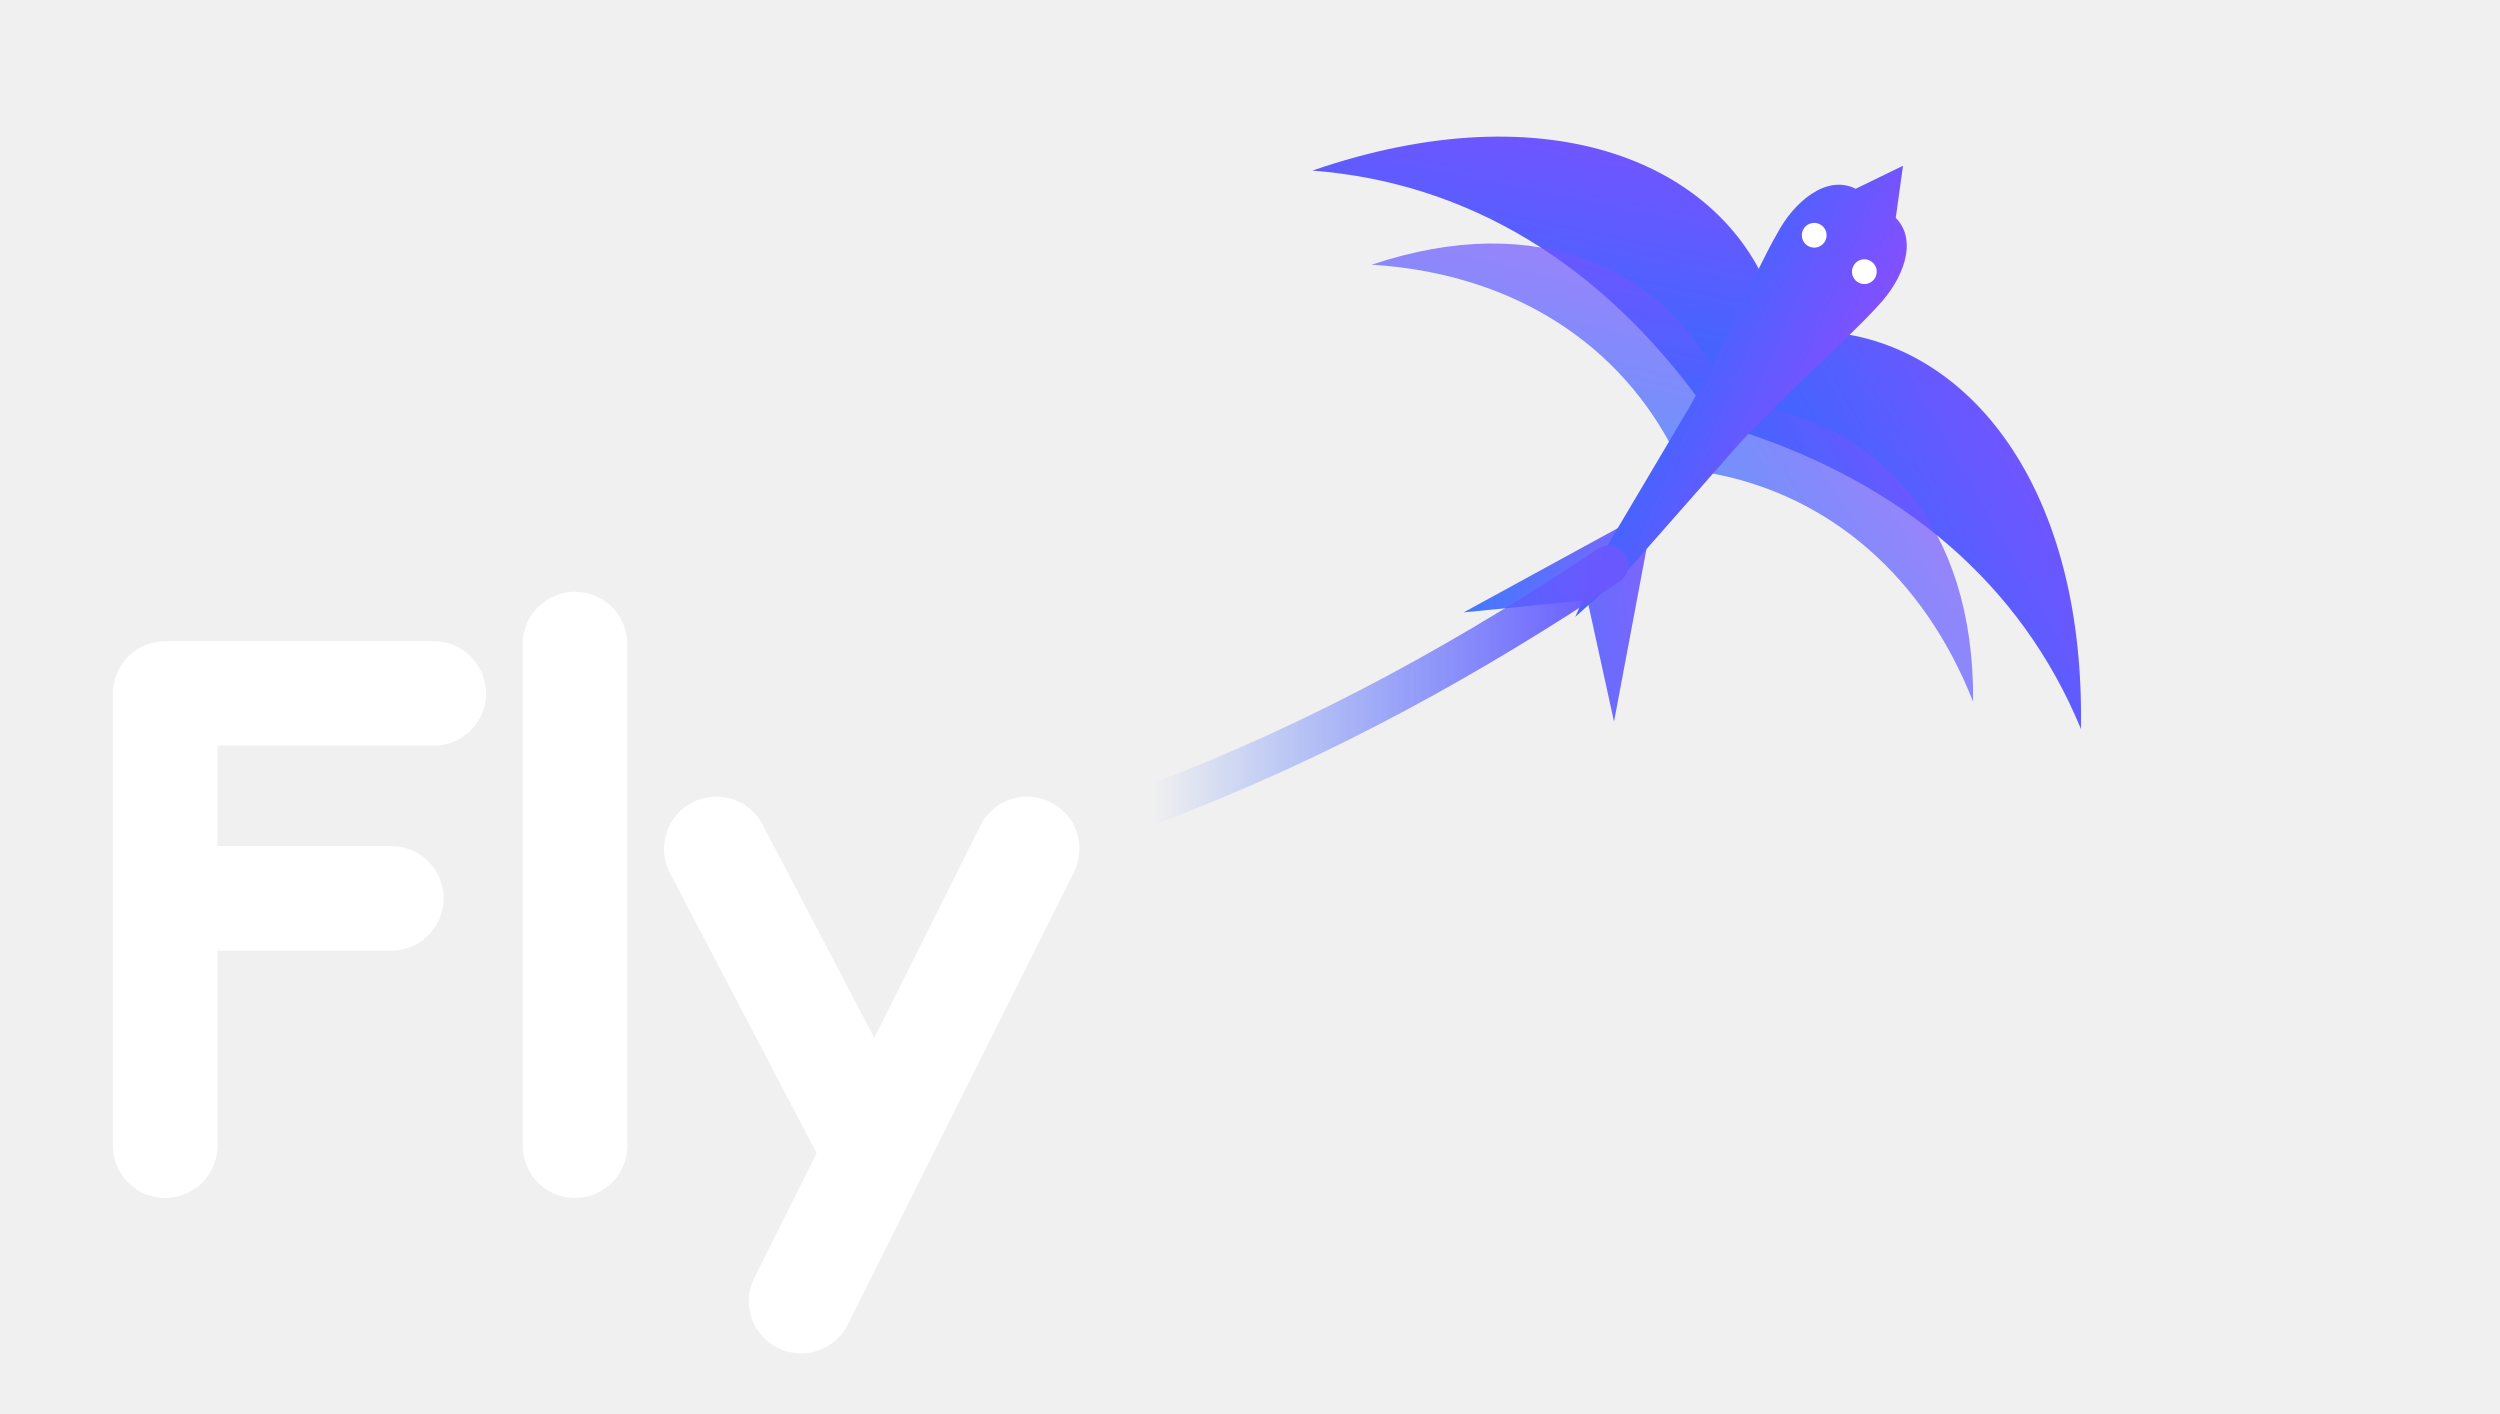
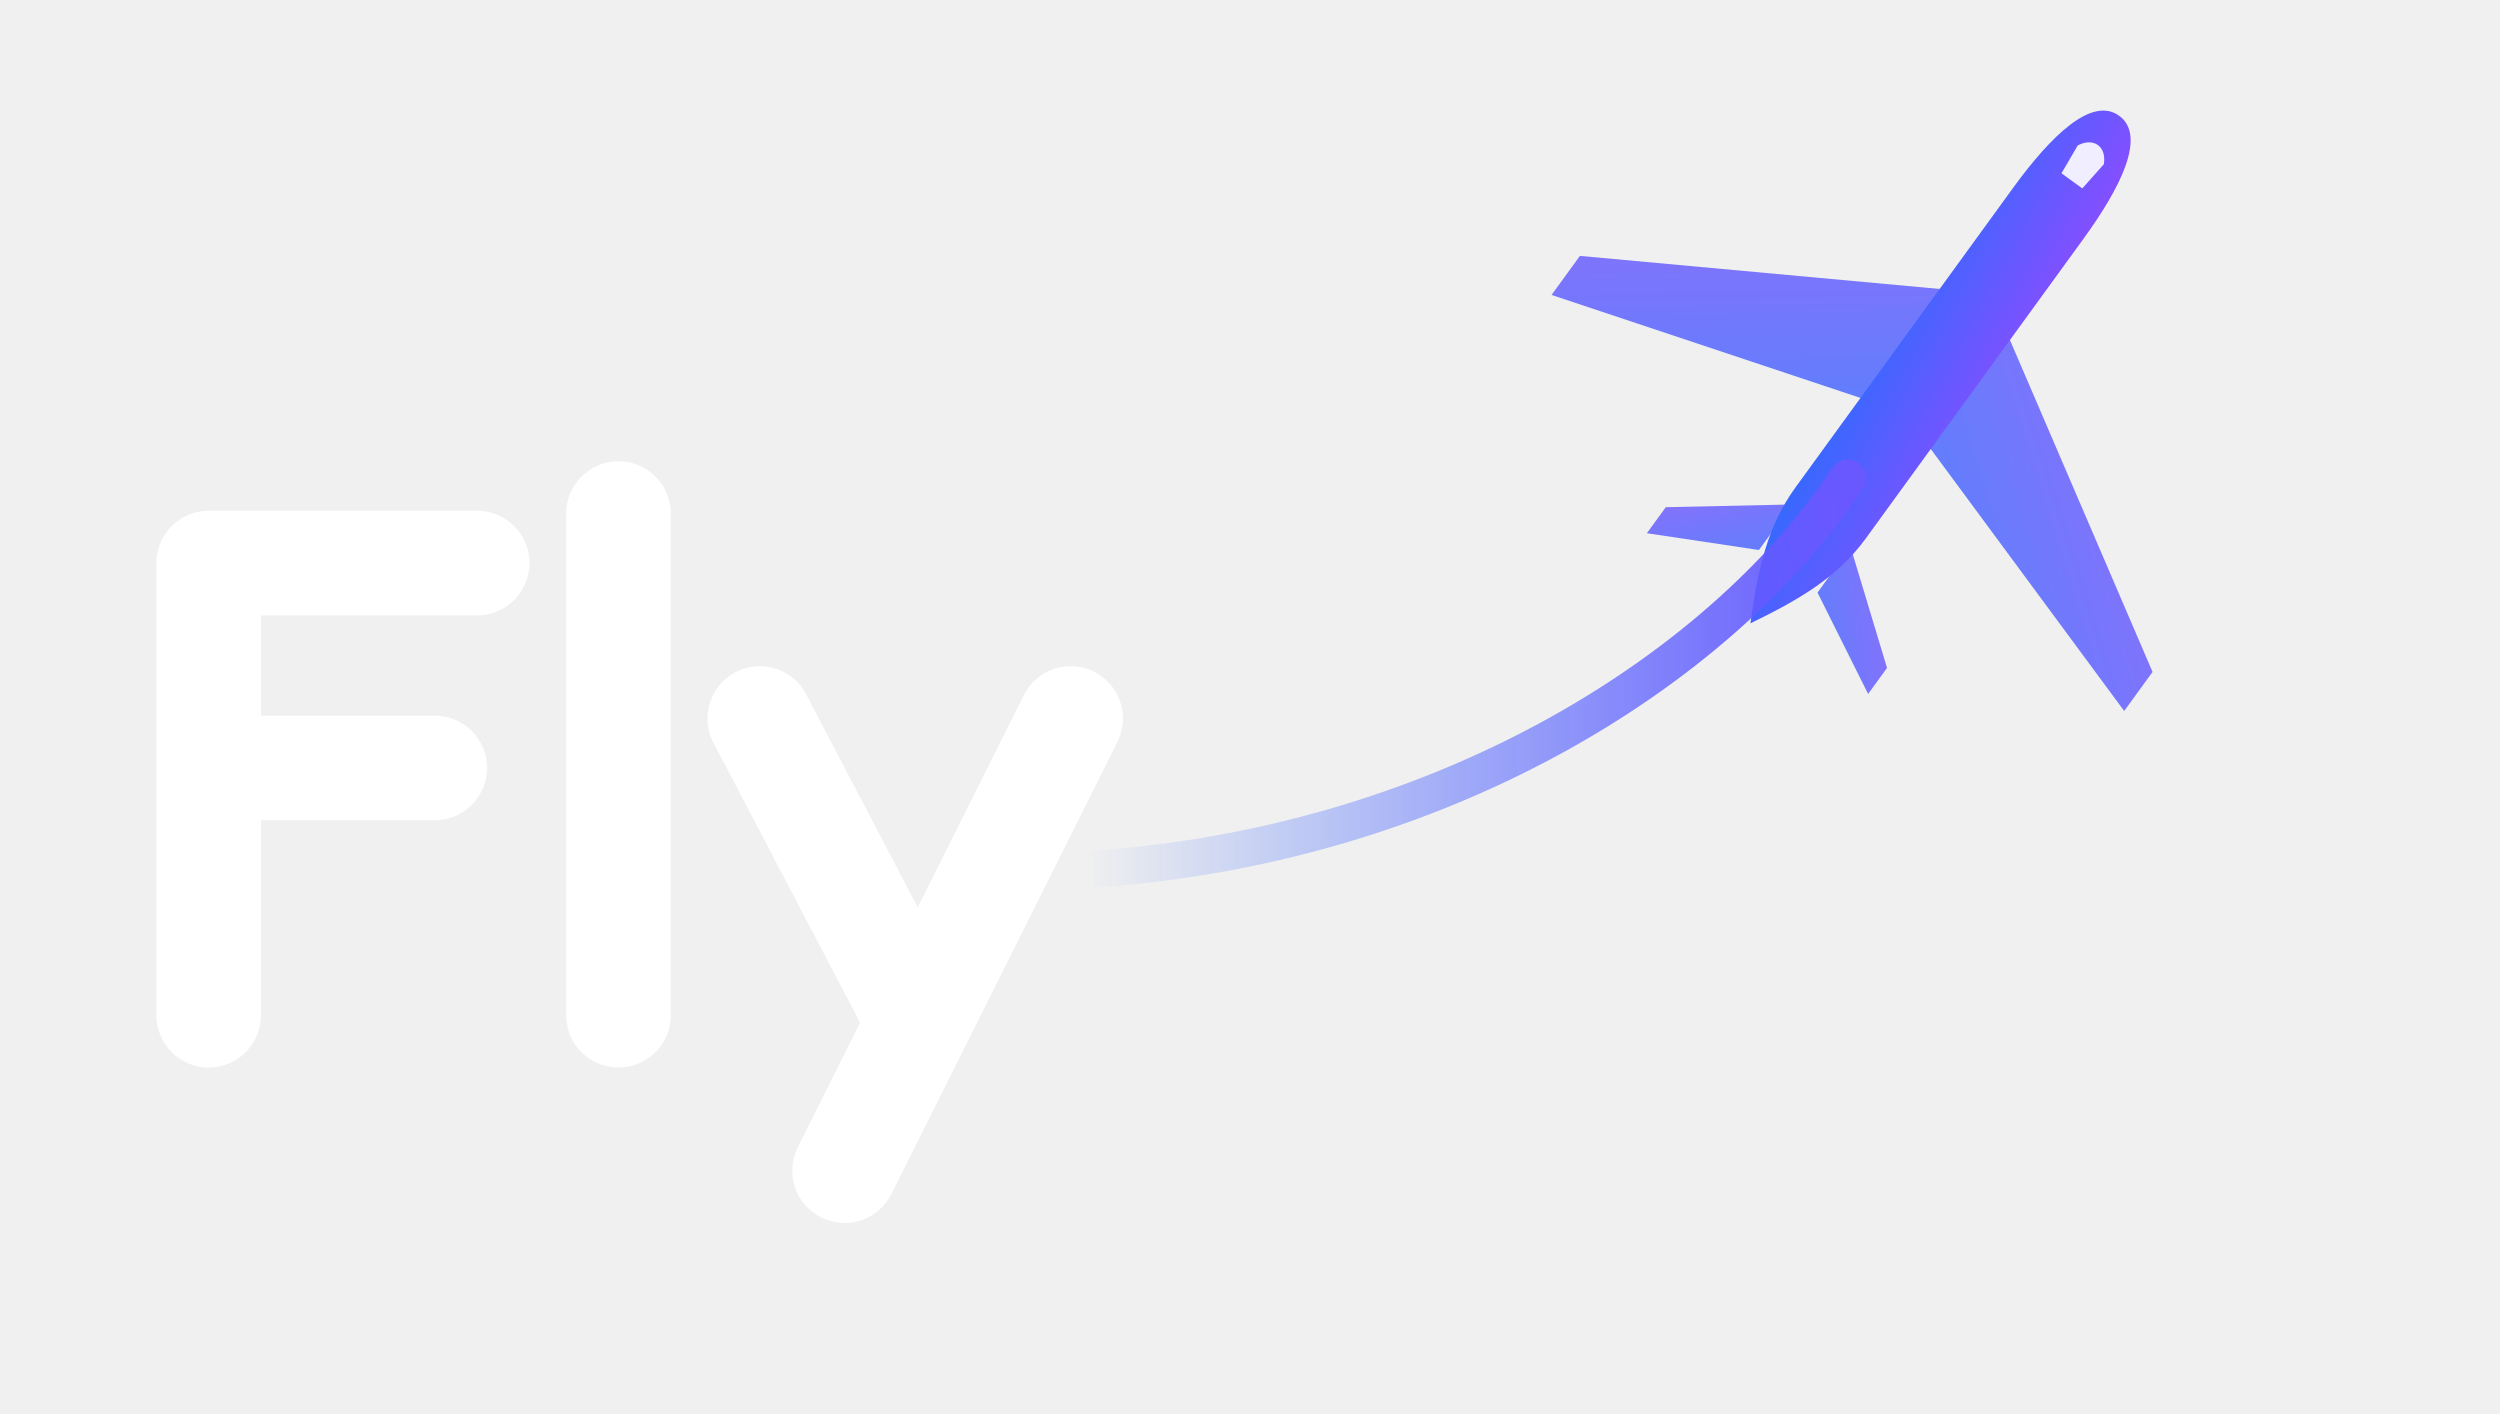
<svg xmlns="http://www.w3.org/2000/svg" viewBox="0 0 230 130" width="920" height="520">
  <defs>
    <linearGradient id="gw" x1="0" y1="1" x2="1" y2="0">
      <stop offset="0" stop-color="#2f6bff" />
      <stop offset="1" stop-color="#8a4dff" />
    </linearGradient>
    <linearGradient id="gl" x1="0" y1="0" x2="1" y2="0">
      <stop offset="0" stop-color="#2f6bff" stop-opacity="0" />
      <stop offset="1" stop-color="#6a58ff" />
    </linearGradient>
  </defs>
-   <g transform="translate(10 56) scale(1.3)" fill="none" stroke="#ffffff" stroke-width="7.4" stroke-linecap="round" stroke-linejoin="round">
+   <g transform="translate(14 44) scale(1.3)" fill="none" stroke="#ffffff" stroke-width="7.4" stroke-linecap="round" stroke-linejoin="round">
    <path d="M4 6V38M4 6H23M4 20.5H20" />
    <path d="M33 2.5V38" />
    <path d="M43 17L54 38" />
    <path d="M65 17L49 49" />
  </g>
-   <g transform="translate(160 36) rotate(36) scale(.95)">
+   <g transform="translate(178 34) rotate(36) scale(.74)">
    <g fill="url(#gw)">
-       <path d="M2.5 -9C14 -17 32 -13 46 7C33 -1 18 -2 2.500 3z" />
+       <path d="M4.500 -9L44 14.500L44 20.500L4.500 8z" opacity=".82" />
      <g transform="scale(-1 1)">
-         <path d="M2.5 -9C14 -17 32 -13 46 7C33 -1 18 -2 2.500 3z" />
+         <path d="M4.500 -9L44 14.500L44 20.500L4.500 8z" opacity=".82" />
      </g>
-       <path d="M2.5 0C13 -5 26 -3 36 11C25 4 13 3 2.500 8z" opacity=".7" />
+       <path d="M4.500 24L17 33.500L17 37.500L4.500 31z" opacity=".82" />
      <g transform="scale(-1 1)">
-         <path d="M2.5 0C13 -5 26 -3 36 11C25 4 13 3 2.500 8z" opacity=".7" />
+         <path d="M4.500 24L17 33.500L17 37.500L4.500 31z" opacity=".82" />
      </g>
-       <path d="M0 14L-9 33L0 25L9 33z" opacity=".9" />
-       <path d="M0 -27L2.400 -22.500C5.500 -22 6.500 -18 6 -14.500C5.500 -10 4 -4 3 4L1.500 20L0 27L-1.500 20L-3 4C-4 -4 -5.500 -10 -6 -14.500C-6.500 -18 -5.500 -22 -2.400 -22.500z" />
+       <path d="M0 -39C4.200 -39 5.400 -32 5.400 -24L5.400 22C5.400 28 3.200 33 0 39C-3.200 33 -5.400 28 -5.400 22L-5.400 -24C-5.400 -32 -4.200 -39 0 -39z" />
    </g>
-     <circle cx="3" cy="-16.500" r="1.200" fill="#fff" />
-     <circle cx="-3" cy="-16.500" r="1.200" fill="#fff" />
+     <path d="M-2 -33C-1 -35 1 -35 2 -33L1.600 -29L-1.600 -29z" fill="#fff" opacity=".9" />
  </g>
-   <path d="M106 74C122 68 136 60 148 52" fill="none" stroke="url(#gl)" stroke-width="3.6" stroke-linecap="round" />
+   <path d="M100 80C132 78 158 62 170 44" fill="none" stroke="url(#gl)" stroke-width="3.4" stroke-linecap="round" />
</svg>
